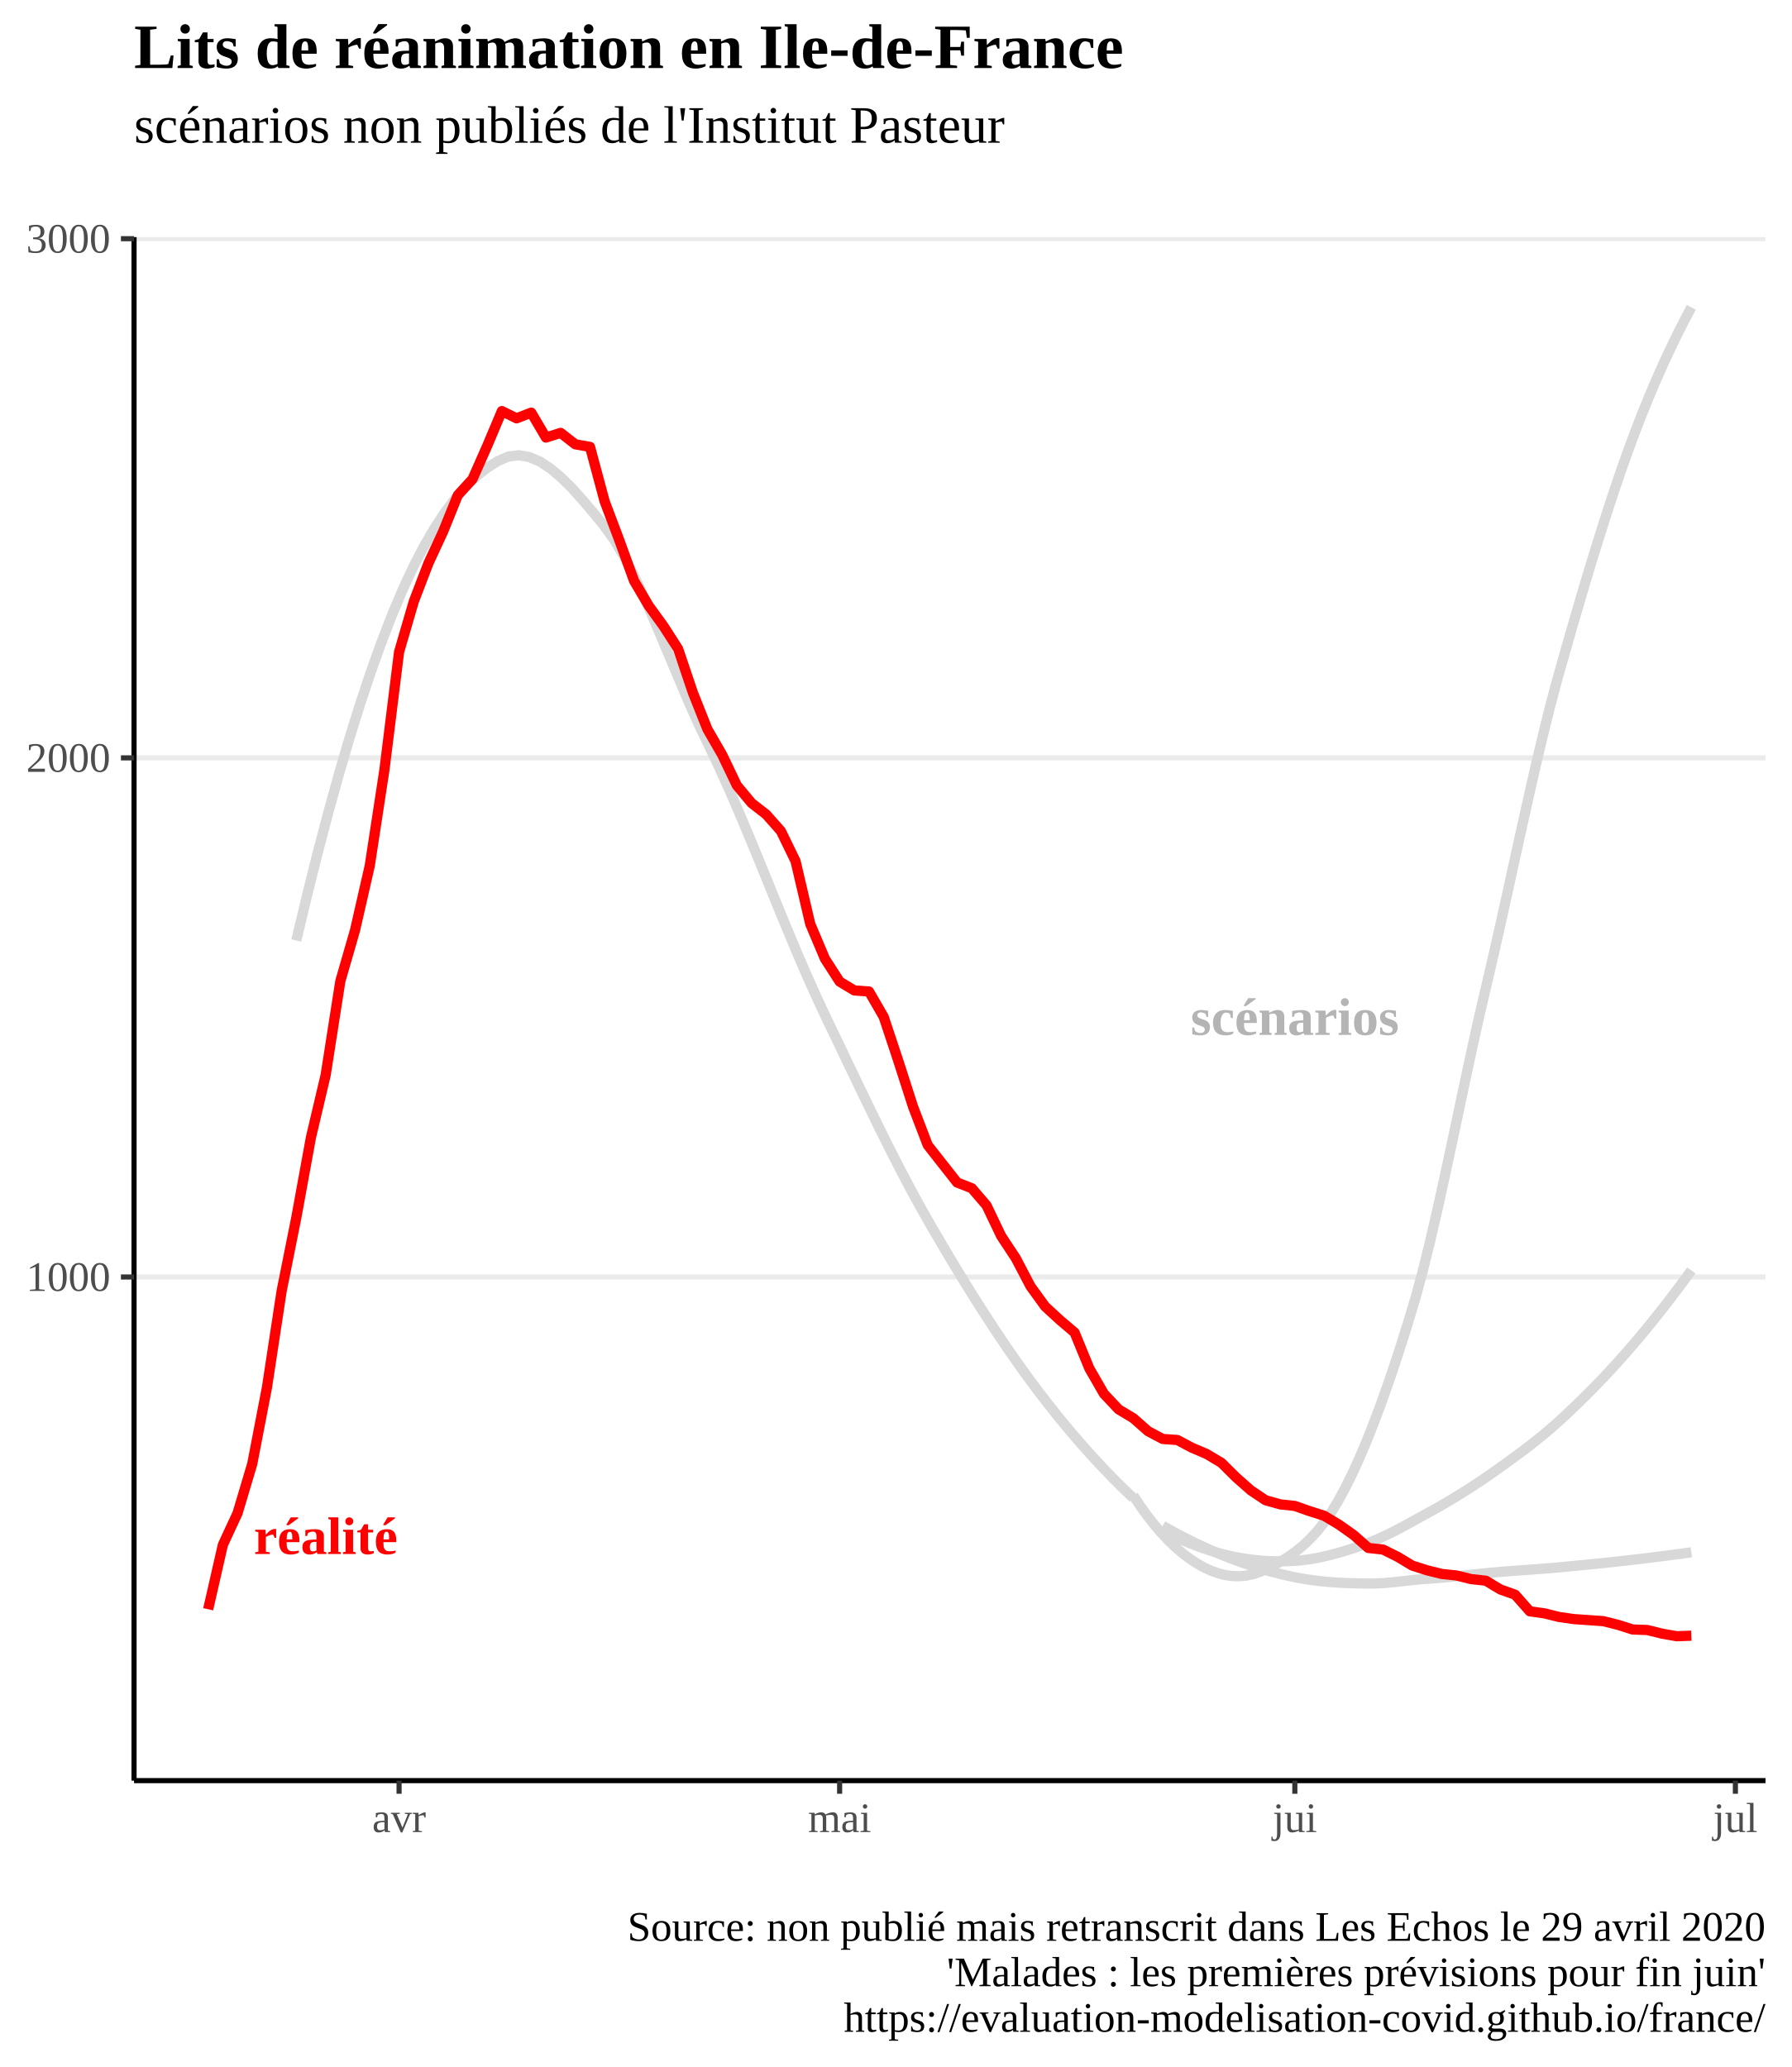
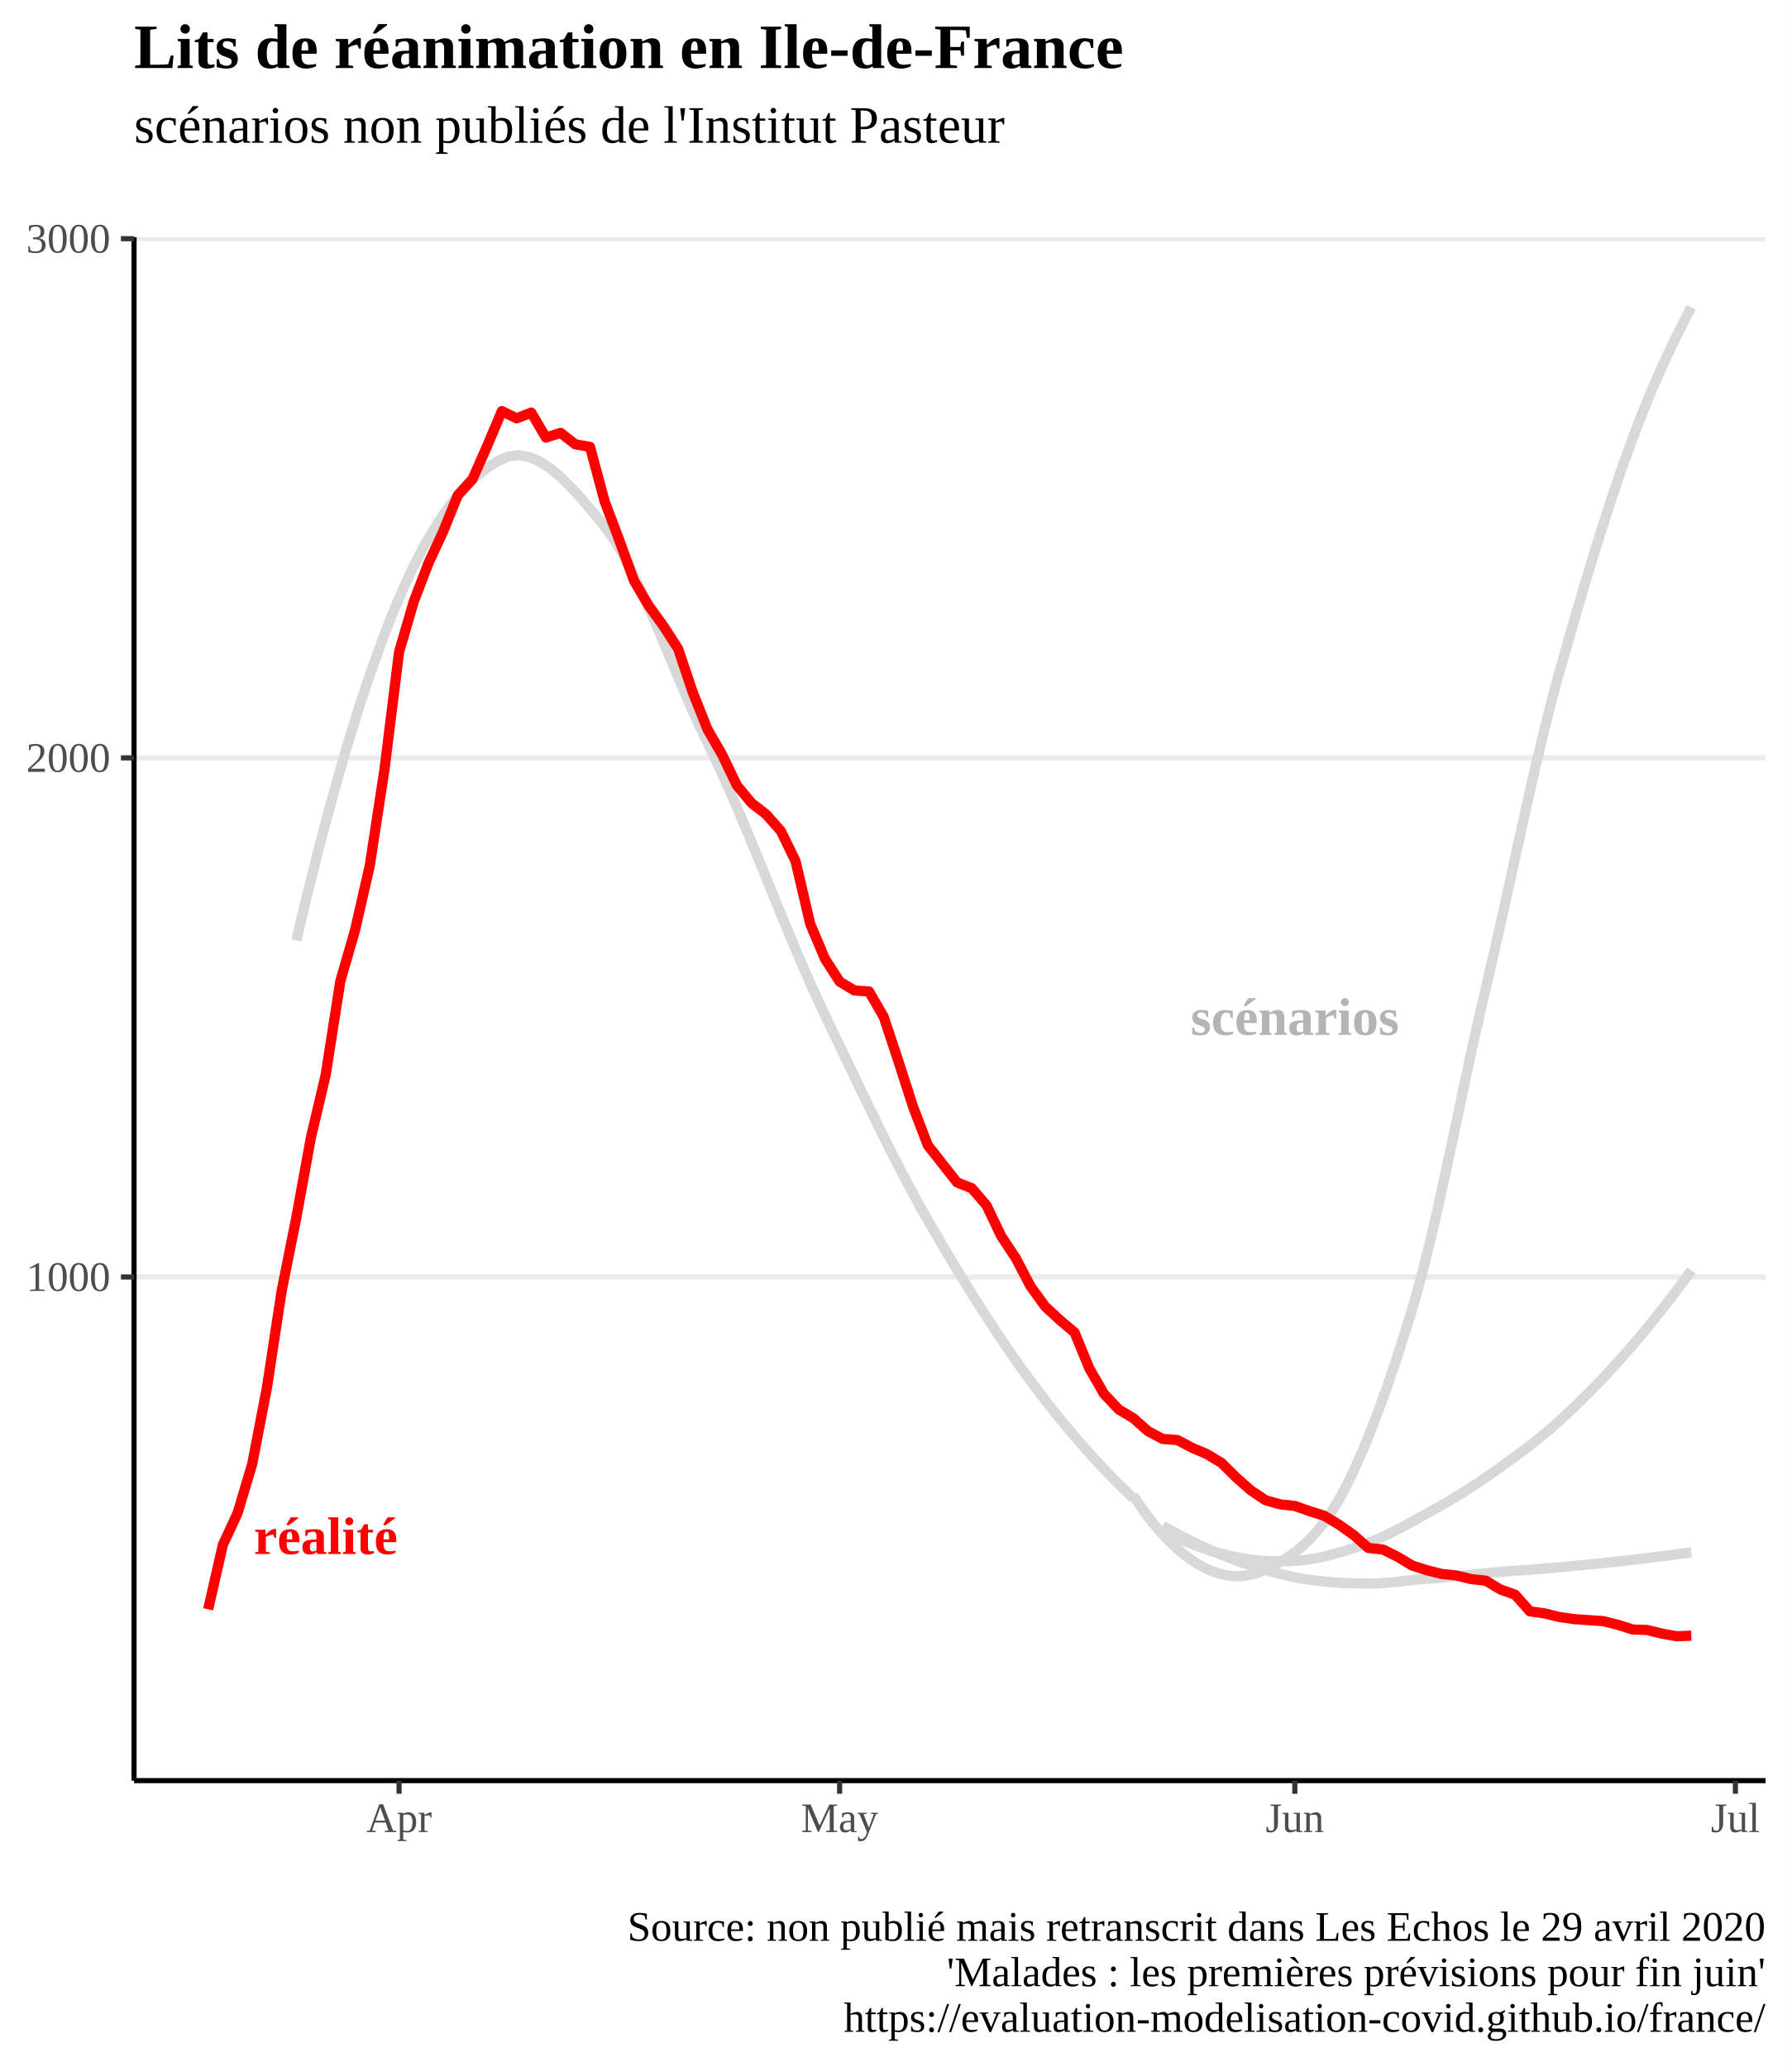
<svg xmlns="http://www.w3.org/2000/svg" class="svglite" width="374.40pt" height="432.00pt" viewBox="0 0 374.40 432.00">
  <defs>
    <style type="text/css">
    .svglite line, .svglite polyline, .svglite polygon, .svglite path, .svglite rect, .svglite circle {
      fill: none;
      stroke: #000000;
      stroke-linecap: round;
      stroke-linejoin: round;
      stroke-miterlimit: 10.00;
    }
    .svglite text {
      white-space: pre;
    }
  </style>
  </defs>
  <rect width="100%" height="100%" style="stroke: none; fill: #FFFFFF;" />
  <defs>
    <clipPath id="cpMC4wMHwzNzQuNDB8MC4wMHw0MzIuMDA=">
      <rect x="0.00" y="0.00" width="374.40" height="432.00" />
    </clipPath>
  </defs>
  <g clip-path="url(#cpMC4wMHwzNzQuNDB8MC4wMHw0MzIuMDA=)">
    <rect x="0" y="0.00" width="374.40" height="432.00" style="stroke-width: 1.07; stroke: #FFFFFF; fill: #FFFFFF;" />
  </g>
  <defs>
    <clipPath id="cpMjguMDF8MzY4LjkyfDQ5LjU2fDM3Mi4xNQ==">
      <rect x="28.01" y="49.56" width="340.91" height="322.59" />
    </clipPath>
  </defs>
  <g clip-path="url(#cpMjguMDF8MzY4LjkyfDQ5LjU2fDM3Mi4xNQ==)">
    <rect x="28.01" y="49.56" width="340.91" height="322.59" style="stroke-width: 1.07; stroke: none; fill: #FFFFFF;" />
    <polyline points="28.01,266.89 368.92,266.89 " style="stroke-width: 1.07; stroke: #EBEBEB; stroke-linecap: butt;" />
    <polyline points="28.01,158.39 368.92,158.39 " style="stroke-width: 1.07; stroke: #EBEBEB; stroke-linecap: butt;" />
    <polyline points="28.01,49.89 368.92,49.89 " style="stroke-width: 1.07; stroke: #EBEBEB; stroke-linecap: butt;" />
    <polyline points="236.82,312.58 238.30,314.79 239.77,316.83 241.25,318.71 242.72,320.43 244.20,322.00 245.68,323.41 247.15,324.67 248.63,325.78 250.10,326.76 251.58,327.59 253.06,328.27 254.53,328.80 256.01,329.18 257.48,329.39 258.96,329.43 260.44,329.30 261.91,328.99 263.39,328.49 264.86,327.81 266.34,327.05 267.82,326.22 269.29,325.30 270.77,324.25 272.24,323.05 273.72,321.66 275.20,320.06 276.67,318.22 278.15,316.11 279.62,313.70 281.10,310.98 282.58,308.00 284.05,304.76 285.53,301.29 287.00,297.57 288.48,293.64 289.96,289.50 291.43,285.16 292.91,280.63 294.38,275.92 295.86,270.98 297.34,265.50 298.81,259.53 300.29,253.16 301.76,246.49 303.24,239.63 304.72,232.67 306.19,225.71 307.67,218.86 309.14,212.23 310.62,205.89 312.10,199.55 313.57,193.02 315.05,186.35 316.52,179.63 318.00,172.93 319.48,166.31 320.95,159.85 322.43,153.62 323.90,147.68 325.38,142.12 326.86,136.90 328.33,131.75 329.81,126.68 331.28,121.69 332.76,116.81 334.24,112.04 335.71,107.40 337.19,102.90 338.66,98.56 340.14,94.39 341.62,90.40 343.09,86.59 344.57,82.95 346.04,79.48 347.52,76.15 349.00,72.98 350.47,69.93 351.95,67.02 353.42,64.22 " style="stroke-width: 2.13; stroke: #D8D8D8; stroke-linecap: butt;" />
    <polyline points="242.96,318.88 244.36,319.67 245.75,320.44 247.15,321.18 248.55,321.89 249.95,322.58 251.35,323.24 252.75,323.87 254.14,324.48 255.54,325.06 256.94,325.62 258.34,326.14 259.74,326.64 261.14,327.12 262.53,327.57 263.93,327.99 265.33,328.38 266.73,328.75 268.13,329.10 269.53,329.41 270.92,329.71 272.32,329.96 273.72,330.18 275.12,330.37 276.52,330.52 277.92,330.65 279.31,330.75 280.71,330.83 282.11,330.88 283.51,330.92 284.91,330.95 286.31,330.97 287.70,330.94 289.10,330.86 290.50,330.74 291.90,330.60 293.30,330.44 294.70,330.28 296.09,330.14 297.49,330.01 298.89,329.92 300.29,329.81 301.69,329.69 303.09,329.56 304.48,329.42 305.88,329.28 307.28,329.13 308.68,328.98 310.08,328.84 311.48,328.70 312.87,328.58 314.27,328.46 315.67,328.35 317.07,328.25 318.47,328.15 319.86,328.05 321.26,327.95 322.66,327.84 324.06,327.73 325.46,327.61 326.86,327.47 328.25,327.34 329.65,327.20 331.05,327.07 332.45,326.93 333.85,326.79 335.25,326.65 336.64,326.50 338.04,326.35 339.44,326.19 340.84,326.03 342.24,325.87 343.64,325.70 345.03,325.53 346.43,325.35 347.83,325.18 349.23,324.99 350.63,324.81 352.03,324.62 353.42,324.43 " style="stroke-width: 2.13; stroke: #D8D8D8; stroke-linecap: butt;" />
    <polyline points="242.96,319.87 244.36,320.59 245.75,321.26 247.15,321.90 248.55,322.49 249.95,323.04 251.35,323.55 252.75,324.02 254.14,324.44 255.54,324.82 256.94,325.16 258.34,325.45 259.74,325.70 261.14,325.90 262.53,326.07 263.93,326.19 265.33,326.27 266.73,326.31 268.13,326.31 269.53,326.27 270.92,326.19 272.32,326.06 273.72,325.87 275.12,325.63 276.52,325.34 277.92,325.01 279.31,324.64 280.71,324.24 282.11,323.80 283.51,323.33 284.91,322.84 286.31,322.32 287.70,321.75 289.10,321.12 290.50,320.44 291.90,319.73 293.30,318.99 294.70,318.23 296.09,317.46 297.49,316.69 298.89,315.92 300.29,315.14 301.69,314.34 303.09,313.52 304.48,312.67 305.88,311.80 307.28,310.91 308.68,310.00 310.08,309.06 311.48,308.10 312.87,307.12 314.27,306.11 315.67,305.10 317.07,304.07 318.47,303.03 319.86,301.96 321.26,300.86 322.66,299.72 324.06,298.54 325.46,297.30 326.86,296.02 328.25,294.71 329.65,293.37 331.05,292.00 332.45,290.60 333.85,289.17 335.25,287.71 336.64,286.21 338.04,284.68 339.44,283.11 340.84,281.51 342.24,279.87 343.64,278.20 345.03,276.49 346.43,274.74 347.83,272.97 349.23,271.15 350.63,269.31 352.03,267.43 353.42,265.52 " style="stroke-width: 2.13; stroke: #D8D8D8; stroke-linecap: butt;" />
    <polyline points="61.91,196.56 64.13,187.27 66.34,178.41 68.56,169.97 70.77,161.98 72.98,154.42 75.20,147.31 77.41,140.66 79.63,134.46 81.84,128.72 84.05,123.45 86.27,118.67 88.48,114.37 90.70,110.54 92.91,107.16 95.12,104.21 97.34,101.68 99.55,99.54 101.77,97.78 103.98,96.39 106.19,95.42 108.41,95.14 110.62,95.53 112.84,96.48 115.05,97.93 117.26,99.80 119.48,101.99 121.69,104.44 123.91,107.05 126.12,109.76 128.33,112.81 130.55,116.56 132.76,120.90 134.98,125.68 137.19,130.78 139.40,136.04 141.62,141.34 143.83,146.55 146.05,151.51 148.26,156.12 150.47,160.80 152.69,165.75 154.90,170.90 157.12,176.20 159.33,181.60 161.54,187.03 163.76,192.44 165.97,197.76 168.19,202.94 170.40,207.91 172.61,212.64 174.83,217.26 177.04,221.89 179.26,226.52 181.47,231.10 183.68,235.63 185.90,240.08 188.11,244.41 190.33,248.62 192.54,252.67 194.75,256.54 196.97,260.33 199.18,264.05 201.40,267.70 203.61,271.26 205.82,274.74 208.04,278.13 210.25,281.42 212.47,284.62 214.68,287.70 216.89,290.68 219.11,293.55 221.32,296.33 223.54,299.01 225.75,301.59 227.96,304.08 230.18,306.47 232.39,308.78 234.61,310.99 236.82,313.11 " style="stroke-width: 2.13; stroke: #D8D8D8; stroke-linecap: butt;" />
    <polyline points="43.50,336.33 46.57,322.87 49.64,316.25 52.71,305.95 55.78,290.00 58.85,269.82 61.91,254.52 64.98,237.70 68.05,224.68 71.12,205.05 74.19,194.41 77.26,180.96 80.33,160.89 83.39,136.26 86.46,125.73 89.53,117.71 92.60,111.09 95.67,103.49 98.74,100.13 101.81,93.18 104.87,85.92 107.94,87.43 111.01,86.24 114.08,91.45 117.15,90.47 120.22,92.86 123.29,93.40 126.35,104.79 129.42,112.93 132.49,121.39 135.56,126.60 138.63,130.83 141.70,135.61 144.77,144.72 147.83,152.42 150.90,157.74 153.97,164.14 157.04,167.83 160.11,170.22 163.18,173.69 166.24,179.98 169.31,193.11 172.38,200.38 175.45,205.15 178.52,207.00 181.59,207.22 184.66,212.53 187.72,221.75 190.79,231.30 193.86,239.33 196.93,243.24 200.00,247.14 203.07,248.34 206.14,251.92 209.20,258.32 212.27,262.98 215.34,268.84 218.41,273.07 221.48,275.89 224.55,278.50 227.62,285.98 230.68,291.30 233.75,294.56 236.82,296.40 239.89,299.11 242.96,300.74 246.03,300.96 249.09,302.58 252.16,303.89 255.23,305.73 258.30,308.77 261.37,311.48 264.44,313.54 267.51,314.41 270.57,314.74 273.64,315.82 276.71,316.80 279.78,318.64 282.85,320.81 285.92,323.52 288.99,323.85 292.05,325.37 295.12,327.21 298.19,328.19 301.26,328.95 304.33,329.27 307.40,330.03 310.47,330.36 313.53,332.20 316.60,333.29 319.67,336.76 322.74,337.19 325.81,337.95 328.88,338.39 331.94,338.60 335.01,338.82 338.08,339.58 341.15,340.56 344.22,340.67 347.29,341.43 350.36,341.97 353.42,341.86 " style="stroke-width: 2.13; stroke: #FF0000; stroke-linecap: butt;" />
    <text x="68.05" y="324.79" text-anchor="middle" style="font-size: 11.04px; font-weight: bold;fill: #FF0000; font-family: &quot;Times New Roman&quot;;" textLength="30.01px" lengthAdjust="spacingAndGlyphs">réalité</text>
    <text x="270.57" y="216.29" text-anchor="middle" style="font-size: 11.04px; font-weight: bold;fill: #B4B4B4; font-family: &quot;Times New Roman&quot;;" textLength="43.50px" lengthAdjust="spacingAndGlyphs">scénarios</text>
  </g>
  <g clip-path="url(#cpMC4wMHwzNzQuNDB8MC4wMHw0MzIuMDA=)">
    <polyline points="28.01,372.15 28.01,49.56 " style="stroke-width: 1.07; stroke-linecap: butt;" />
    <text x="23.08" y="269.80" text-anchor="end" style="font-size: 8.80px;fill: #4D4D4D; font-family: &quot;Times New Roman&quot;;" textLength="17.60px" lengthAdjust="spacingAndGlyphs">1000</text>
    <text x="23.08" y="161.31" text-anchor="end" style="font-size: 8.80px;fill: #4D4D4D; font-family: &quot;Times New Roman&quot;;" textLength="17.60px" lengthAdjust="spacingAndGlyphs">2000</text>
    <text x="23.08" y="52.81" text-anchor="end" style="font-size: 8.80px;fill: #4D4D4D; font-family: &quot;Times New Roman&quot;;" textLength="17.60px" lengthAdjust="spacingAndGlyphs">3000</text>
    <polyline points="25.27,266.89 28.01,266.89 " style="stroke-width: 1.07; stroke: #333333; stroke-linecap: butt;" />
    <polyline points="25.27,158.39 28.01,158.39 " style="stroke-width: 1.07; stroke: #333333; stroke-linecap: butt;" />
    <polyline points="25.27,49.89 28.01,49.89 " style="stroke-width: 1.07; stroke: #333333; stroke-linecap: butt;" />
    <polyline points="28.01,372.15 368.92,372.15 " style="stroke-width: 1.07; stroke-linecap: butt;" />
    <polyline points="83.39,374.89 83.39,372.15 " style="stroke-width: 1.07; stroke: #333333; stroke-linecap: butt;" />
    <polyline points="175.45,374.89 175.45,372.15 " style="stroke-width: 1.07; stroke: #333333; stroke-linecap: butt;" />
    <polyline points="270.57,374.89 270.57,372.15 " style="stroke-width: 1.07; stroke: #333333; stroke-linecap: butt;" />
    <polyline points="362.63,374.89 362.63,372.15 " style="stroke-width: 1.07; stroke: #333333; stroke-linecap: butt;" />
-     <text x="83.39" y="382.91" text-anchor="middle" style="font-size: 8.80px;fill: #4D4D4D; font-family: &quot;Times New Roman&quot;;" textLength="11.23px" lengthAdjust="spacingAndGlyphs">avr</text>
-     <text x="175.45" y="382.91" text-anchor="middle" style="font-size: 8.80px;fill: #4D4D4D; font-family: &quot;Times New Roman&quot;;" textLength="13.20px" lengthAdjust="spacingAndGlyphs">mai</text>
-     <text x="270.57" y="382.91" text-anchor="middle" style="font-size: 8.80px;fill: #4D4D4D; font-family: &quot;Times New Roman&quot;;" textLength="9.30px" lengthAdjust="spacingAndGlyphs">jui</text>
-     <text x="362.63" y="382.91" text-anchor="middle" style="font-size: 8.80px;fill: #4D4D4D; font-family: &quot;Times New Roman&quot;;" textLength="9.30px" lengthAdjust="spacingAndGlyphs">jul</text>
+     <text x="83.39" y="382.91" text-anchor="middle" style="font-size: 8.80px;fill: #4D4D4D; font-family: &quot;Times New Roman&quot;;" textLength="13.68px" lengthAdjust="spacingAndGlyphs">Apr</text>
+     <text x="175.45" y="382.91" text-anchor="middle" style="font-size: 8.80px;fill: #4D4D4D; font-family: &quot;Times New Roman&quot;;" textLength="16.13px" lengthAdjust="spacingAndGlyphs">May</text>
+     <text x="270.57" y="382.91" text-anchor="middle" style="font-size: 8.80px;fill: #4D4D4D; font-family: &quot;Times New Roman&quot;;" textLength="12.23px" lengthAdjust="spacingAndGlyphs">Jun</text>
+     <text x="362.63" y="382.91" text-anchor="middle" style="font-size: 8.80px;fill: #4D4D4D; font-family: &quot;Times New Roman&quot;;" textLength="10.27px" lengthAdjust="spacingAndGlyphs">Jul</text>
    <text x="28.01" y="29.82" style="font-size: 11.00px; font-family: &quot;Times New Roman&quot;;" textLength="184.74px" lengthAdjust="spacingAndGlyphs">scénarios non publiés de l'Institut Pasteur </text>
    <text x="28.01" y="41.70" style="font-size: 11.00px; font-family: &quot;Times New Roman&quot;;" textLength="0.00px" lengthAdjust="spacingAndGlyphs" />
    <text x="28.01" y="14.21" style="font-size: 13.20px; font-weight: bold; font-family: &quot;Times New Roman&quot;;" textLength="206.61px" lengthAdjust="spacingAndGlyphs">Lits de réanimation en Ile-de-France</text>
    <text x="368.92" y="396.11" text-anchor="end" style="font-size: 8.80px; font-family: &quot;Times New Roman&quot;;" textLength="0.00px" lengthAdjust="spacingAndGlyphs" />
    <text x="368.92" y="405.62" text-anchor="end" style="font-size: 8.80px; font-family: &quot;Times New Roman&quot;;" textLength="237.80px" lengthAdjust="spacingAndGlyphs">Source: non publié mais retranscrit dans Les Echos le 29 avril 2020</text>
    <text x="368.92" y="415.12" text-anchor="end" style="font-size: 8.80px; font-family: &quot;Times New Roman&quot;;" textLength="171.09px" lengthAdjust="spacingAndGlyphs">'Malades : les premières prévisions pour fin juin'</text>
    <text x="368.92" y="424.63" text-anchor="end" style="font-size: 8.80px; font-family: &quot;Times New Roman&quot;;" textLength="208.02px" lengthAdjust="spacingAndGlyphs">       https://evaluation-modelisation-covid.github.io/france/</text>
  </g>
</svg>
